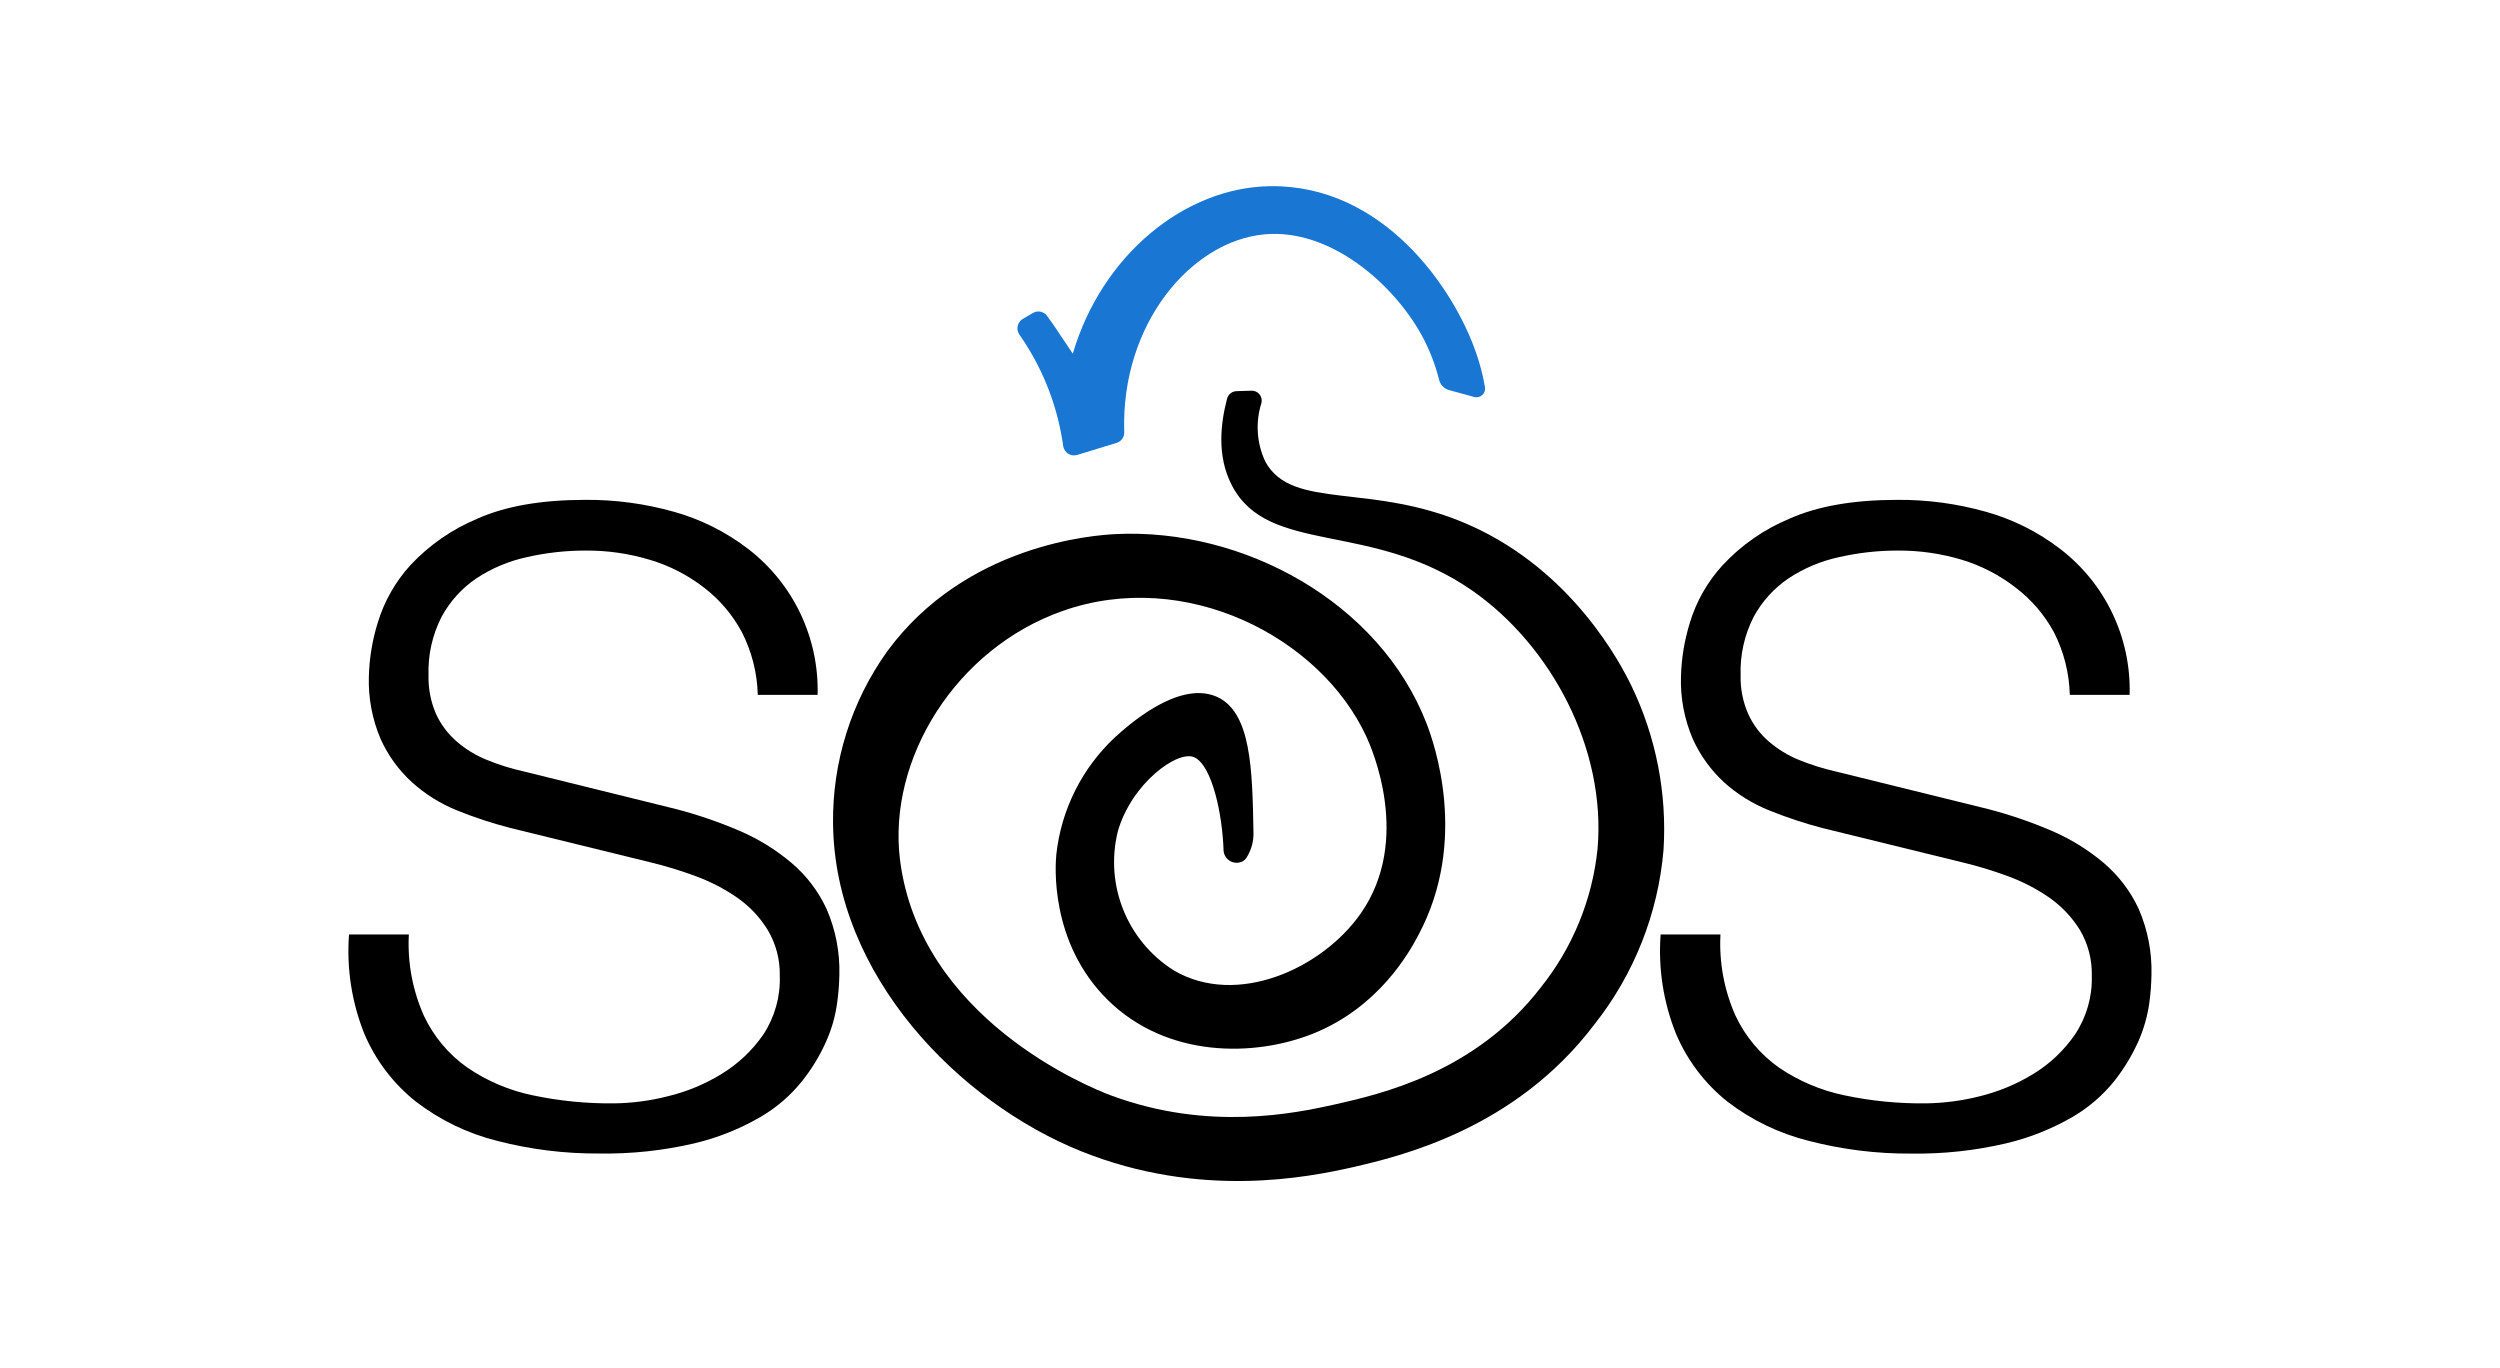
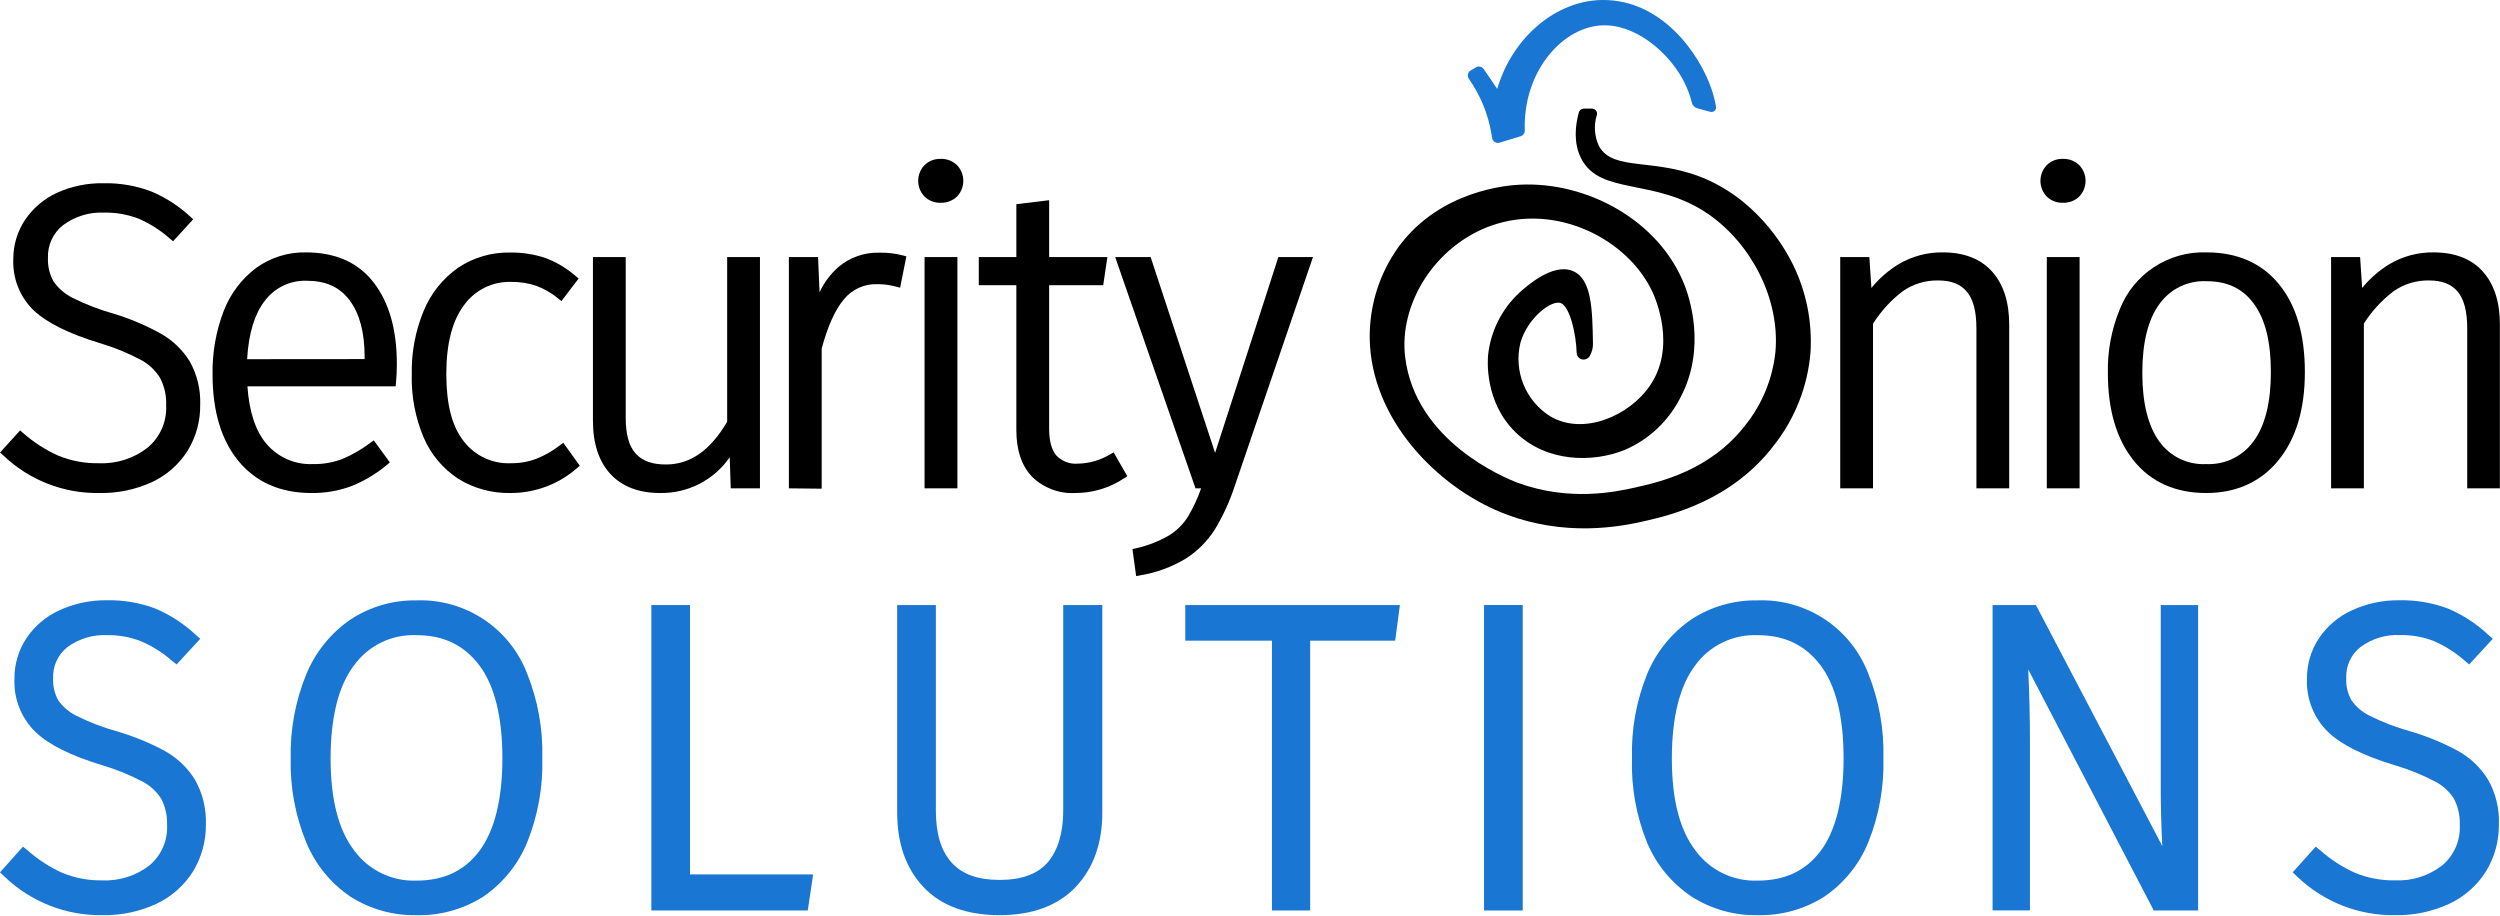
- <svg xmlns="http://www.w3.org/2000/svg" viewBox="0 0 312.59 171">
+ <svg xmlns="http://www.w3.org/2000/svg" viewBox="0 0 497.86 182.25">
  <defs>
-     <style>.cls-1{fill:#000;}.cls-2{fill:#1976d2;}</style>
+     <style>.cls-1{fill:#1976d2;}</style>
  </defs>
  <g id="Layer_1" data-name="Layer 1">
    <g id="Onion">
-       <path id="Flesh" class="cls-1" d="M155.46,107.65A1.62,1.62,0,0,0,156,107a5.55,5.55,0,0,0,.73-2.82c-.14-8-.27-15.23-4.68-17.1-4.8-2-11.1,3.71-12.67,5.14a23.53,23.53,0,0,0-7.3,14.6c-.12,1.19-.9,11,6.45,18.23s18.28,7.16,25.7,4.17c8.19-3.31,12-10.15,13.15-12.36,6.28-11.8,1.91-24,1-26.38C172.49,75.26,155.43,66,139.5,66.78c-2.56.13-18.71,1.2-28.58,14.68a36.27,36.27,0,0,0-6.76,21.48c.18,19.09,15.83,34.9,31,41,14.92,6,28.39,3.26,34,2,5.81-1.35,20.24-4.7,30.18-17.83A40.72,40.72,0,0,0,208,106.27a41.21,41.21,0,0,0-4-20.49c-1.32-2.72-7.29-14.3-20.11-20.06-12.31-5.53-22.28-1.79-25.68-8a10.07,10.07,0,0,1-.48-7.35,1.24,1.24,0,0,0-1.25-1.52l-1.88.06a1.25,1.25,0,0,0-1.17.94c-.79,3-1.33,7.14.6,10.84,4.57,8.8,17.46,4.35,30.09,13.18,9.81,6.85,16.73,19.74,15.63,32.28a33.16,33.16,0,0,1-7.1,17.32c-8.22,10.68-20.1,13.35-25.81,14.64C162,139.18,151.19,141.5,139,137c-3.14-1.15-24-9.8-26.47-29.51-1.55-12.61,7-26.39,20.31-31.09,15.39-5.44,32.25,3.26,38,15.69.68,1.47,5.73,12.93-.7,22.13-4.79,6.86-15.46,11.77-23.38,7.11a16,16,0,0,1-7-17.34c1.68-6,7.54-10.32,9.62-9.28,2.23,1.12,3.48,7.27,3.61,11.65A1.64,1.64,0,0,0,155.46,107.65Z" />
-       <path id="Stem" class="cls-2" d="M139.63,55.37l-4.93,1.51a1.37,1.37,0,0,1-1.76-1.1l-.13-.85a31.93,31.93,0,0,0-5.36-13.11,1.37,1.37,0,0,1,.43-1.94l1.26-.74a1.35,1.35,0,0,1,1.8.38c.48.68,1,1.38,1.45,2.1l1.75,2.6c3.63-12.34,14-20.8,24.68-20.94,14.05-.19,22.91,12.62,25.75,20.85a26.57,26.57,0,0,1,1.11,4.3,1.08,1.08,0,0,1-1.34,1.21l-3.14-.86a1.79,1.79,0,0,1-1.26-1.28,23.44,23.44,0,0,0-2.23-5.68c-3.58-6.43-11.44-13.26-19.58-12.52-9.16.82-18,11.18-17.56,24.73A1.34,1.34,0,0,1,139.63,55.37Z" />
+       <path id="Flesh" d="M316.18,71.34a1.27,1.27,0,0,0,.44-.51,4.74,4.74,0,0,0,.61-2.39c-.12-6.79-.22-12.88-4-14.46-4-1.72-9.38,3.14-10.7,4.35a19.82,19.82,0,0,0-6.18,12.34c-.1,1-.76,9.34,5.46,15.41s15.45,6.06,21.72,3.53a22.25,22.25,0,0,0,11.12-10.45c5.31-10,1.62-20.31.85-22.3-5-12.9-19.38-20.75-32.85-20.08-2.17.11-15.82,1-24.16,12.42a30.55,30.55,0,0,0-5.72,18.16C273,83.5,286.19,96.87,299,102.06c12.62,5.1,24,2.76,28.79,1.65s17.12-4,25.52-15.08a34.47,34.47,0,0,0,7.24-18.46,34.85,34.85,0,0,0-3.41-17.32c-1.12-2.3-6.17-12.09-17-17-10.42-4.68-18.85-1.52-21.72-6.77a8.56,8.56,0,0,1-.41-6.21A1,1,0,0,0,317,21.63l-1.6,0a1.05,1.05,0,0,0-1,.8c-.67,2.51-1.12,6,.5,9.17,3.87,7.44,14.77,3.67,25.45,11.14,8.3,5.79,14.14,16.69,13.22,27.29a28,28,0,0,1-6,14.65c-6.95,9-17,11.29-21.82,12.38-4,.9-13.19,2.87-23.54-.93-2.65-1-20.33-8.29-22.38-25C278.53,60.55,285.77,48.9,297,44.93c13-4.6,27.26,2.75,32.1,13.26.57,1.25,4.84,10.93-.6,18.72-4,5.79-13.07,9.94-19.77,6a13.5,13.5,0,0,1-5.94-14.67c1.42-5,6.37-8.72,8.13-7.84s2.95,6.14,3.06,9.85A1.38,1.38,0,0,0,316.18,71.34Z" />
+       <path id="Stem" class="cls-1" d="M302.8,27.14l-4.17,1.27a1.15,1.15,0,0,1-1.48-.93l-.12-.72a26.93,26.93,0,0,0-4.53-11.09,1.15,1.15,0,0,1,.37-1.63l1.06-.63a1.15,1.15,0,0,1,1.52.32c.41.58.82,1.17,1.23,1.78l1.48,2.2C301.23,7.27,310,.12,319,0,330.9-.16,338.4,10.67,340.8,17.63a23.37,23.37,0,0,1,.94,3.64.91.91,0,0,1-1.14,1L338,21.56a1.47,1.47,0,0,1-1.06-1.08,20,20,0,0,0-1.89-4.8c-3-5.44-9.68-11.21-16.55-10.59-7.75.7-15.23,9.46-14.85,20.91A1.16,1.16,0,0,1,302.8,27.14Z" />
    </g>
-     <path class="cls-1" d="M217,127a16.64,16.64,0,0,0,5.45,6.5,22.8,22.8,0,0,0,8.19,3.46,46.64,46.64,0,0,0,10.12,1,29,29,0,0,0,6.71-.87,23.59,23.59,0,0,0,6.77-2.81,17.13,17.13,0,0,0,5.22-4.95,12.58,12.58,0,0,0,2.09-7.32,10.76,10.76,0,0,0-1.48-5.72,13.82,13.82,0,0,0-3.85-4.07,23.25,23.25,0,0,0-5.23-2.69,48.72,48.72,0,0,0-5.61-1.7l-17.49-4.29a54.5,54.5,0,0,1-6.65-2.2,19,19,0,0,1-5.67-3.52,16.8,16.8,0,0,1-3.9-5.4,18.36,18.36,0,0,1-1.49-7.8,25,25,0,0,1,1.1-6.71,18.53,18.53,0,0,1,4.13-7.26,23.9,23.9,0,0,1,8.3-5.78Q229,62.5,237.24,62.5A39.71,39.71,0,0,1,248.35,64a27.31,27.31,0,0,1,9.24,4.63,22.18,22.18,0,0,1,8.69,18.25H258.8a18.25,18.25,0,0,0-2-7.86A17.53,17.53,0,0,0,252,73.45,20.84,20.84,0,0,0,245.33,70a27.26,27.26,0,0,0-8-1.16,32.83,32.83,0,0,0-7.42.83,18.48,18.48,0,0,0-6.27,2.64,13.72,13.72,0,0,0-4.35,4.78,15,15,0,0,0-1.65,7.37,11.28,11.28,0,0,0,.94,4.79,10,10,0,0,0,2.58,3.46,13.64,13.64,0,0,0,3.8,2.32,30,30,0,0,0,4.56,1.43l19.14,4.72a56.37,56.37,0,0,1,7.87,2.7,26,26,0,0,1,6.49,4,16.78,16.78,0,0,1,4.4,5.78,19.39,19.39,0,0,1,1.59,8.25,30.14,30.14,0,0,1-.27,3.51,18.27,18.27,0,0,1-1.32,4.68,23.68,23.68,0,0,1-3,5,19,19,0,0,1-5.28,4.56,30.5,30.5,0,0,1-8.31,3.3A48.67,48.67,0,0,1,239,144.24a49.64,49.64,0,0,1-12.87-1.6A27.67,27.67,0,0,1,216,137.75a21.61,21.61,0,0,1-6.43-8.47,27.7,27.7,0,0,1-1.93-12.44h7.48A22.12,22.12,0,0,0,217,127Z" />
-     <path class="cls-1" d="M53,127a16.51,16.51,0,0,0,5.44,6.49,22.62,22.62,0,0,0,8.2,3.47,46.58,46.58,0,0,0,10.12,1,28.47,28.47,0,0,0,6.71-.88,23.23,23.23,0,0,0,6.76-2.8,17.27,17.27,0,0,0,5.23-4.95A12.58,12.58,0,0,0,97.5,122,10.74,10.74,0,0,0,96,116.29a13.57,13.57,0,0,0-3.85-4.07,23.18,23.18,0,0,0-5.22-2.69,50.89,50.89,0,0,0-5.61-1.71l-17.49-4.29a53.47,53.47,0,0,1-6.66-2.19,19.08,19.08,0,0,1-5.66-3.53,16.52,16.52,0,0,1-3.91-5.39,18.42,18.42,0,0,1-1.48-7.81,24.72,24.72,0,0,1,1.1-6.71,18.77,18.77,0,0,1,4.12-7.26,24.16,24.16,0,0,1,8.31-5.77q5.28-2.37,13.53-2.37A39.76,39.76,0,0,1,84.3,64a27.31,27.31,0,0,1,9.24,4.63,22.26,22.26,0,0,1,8.69,18.25H94.75a18.26,18.26,0,0,0-2-7.86A17.41,17.41,0,0,0,88,73.45,20.73,20.73,0,0,0,81.27,70a27.19,27.19,0,0,0-8-1.16,33,33,0,0,0-7.43.83,18.65,18.65,0,0,0-6.27,2.64,13.7,13.7,0,0,0-4.34,4.78,15,15,0,0,0-1.65,7.37,11.43,11.43,0,0,0,.93,4.79,10.13,10.13,0,0,0,2.59,3.46,13.32,13.32,0,0,0,3.79,2.31,28,28,0,0,0,4.57,1.43l19.14,4.73a56.23,56.23,0,0,1,7.86,2.7,25.78,25.78,0,0,1,6.49,4,16.72,16.72,0,0,1,4.4,5.77,19.3,19.3,0,0,1,1.6,8.25,28.55,28.55,0,0,1-.28,3.52,17.5,17.5,0,0,1-1.32,4.68,22.58,22.58,0,0,1-3,5,18.63,18.63,0,0,1-5.28,4.57,30.3,30.3,0,0,1-8.3,3.3A48.71,48.71,0,0,1,75,144.23a49.65,49.65,0,0,1-12.87-1.59A27.61,27.61,0,0,1,52,137.74a21.58,21.58,0,0,1-6.44-8.47,27.8,27.8,0,0,1-1.92-12.43h7.48A22.12,22.12,0,0,0,53,127Z" />
+     <path d="M393.59,97.25V65.34c0-3.36-.65-5.81-1.94-7.3s-3.12-2.19-5.68-2.19A11.92,11.92,0,0,0,378.91,58,24.7,24.7,0,0,0,373,64.47V97.25h-6.53V51.19h5.8l.41,6.16a21.11,21.11,0,0,1,5.4-4.73,16.87,16.87,0,0,1,8.83-2.36c4.24,0,7.54,1.29,9.81,3.83s3.4,6.08,3.4,10.57V97.25Z" />
+     <path d="M407.61,97.25V51.19h6.53V97.25Zm3.18-56.87a4.36,4.36,0,0,1-3.2-1.25,4.51,4.51,0,0,1,0-6.23,4.33,4.33,0,0,1,3.2-1.26,4.45,4.45,0,0,1,3.29,1.26,4.51,4.51,0,0,1,0,6.23A4.49,4.49,0,0,1,410.79,40.38Z" />
+     <path d="M439.35,98.18c-6.12,0-11-2.17-14.44-6.46s-5.14-10.11-5.14-17.46a31.53,31.53,0,0,1,2.36-12.64,17.89,17.89,0,0,1,17.3-11.36c6.12,0,11,2.14,14.44,6.37S459,66.68,459,74.09s-1.76,13.26-5.24,17.55S445.41,98.18,439.35,98.18ZM439.43,56a10.89,10.89,0,0,0-9.38,4.52c-2.27,3.08-3.42,7.69-3.42,13.72S427.77,84.82,430,87.9a10.78,10.78,0,0,0,9.34,4.52,11,11,0,0,0,9.43-4.53c2.29-3.07,3.46-7.72,3.46-13.8s-1.14-10.54-3.38-13.59S443.56,56,439.43,56Z" />
+     <path d="M491.33,97.25V65.34c0-3.36-.65-5.81-1.93-7.3s-3.12-2.19-5.68-2.19A11.92,11.92,0,0,0,476.66,58a24.87,24.87,0,0,0-5.91,6.43V97.25h-6.53V51.19H470l.41,6.16a21.11,21.11,0,0,1,5.4-4.73,16.86,16.86,0,0,1,8.82-2.36c4.25,0,7.55,1.29,9.82,3.83s3.39,6.08,3.39,10.57V97.25Z" />
+     <path d="M19.77,98.18A27,27,0,0,1,.61,90.65L0,90.12,4,85.72l.6.51a27.81,27.81,0,0,0,7,4.51,20.42,20.42,0,0,0,8.1,1.51,14.74,14.74,0,0,0,9.73-3.13,10.32,10.32,0,0,0,3.66-8.4,10.82,10.82,0,0,0-1.21-5.46,10.15,10.15,0,0,0-3.95-3.66,44.29,44.29,0,0,0-8.13-3.29c-6-1.84-10.43-4-13.06-6.47A13.44,13.44,0,0,1,2.65,51.57,13.94,13.94,0,0,1,5,43.77a15.49,15.49,0,0,1,6.36-5.38,21.53,21.53,0,0,1,9.23-1.9,25.39,25.39,0,0,1,9.52,1.63,26.49,26.49,0,0,1,7.76,5l.6.55-4,4.38-.59-.49a23.34,23.34,0,0,0-6.24-4,18.1,18.1,0,0,0-6.84-1.22,12.78,12.78,0,0,0-8.25,2.5,7.94,7.94,0,0,0-3,6.56,8.76,8.76,0,0,0,1.11,4.64,10,10,0,0,0,3.83,3.29,45.39,45.39,0,0,0,8.09,3.12A48.09,48.09,0,0,1,32,66.43,15.91,15.91,0,0,1,37.8,72a16.41,16.41,0,0,1,2.07,8.57,17.1,17.1,0,0,1-2.5,9.18A16.83,16.83,0,0,1,30.28,96,24,24,0,0,1,19.77,98.18Z" />
+     <path d="M62,98.18c-6.12,0-11-2.13-14.47-6.32s-5.2-10-5.2-17.26a33.68,33.68,0,0,1,2.22-12.67,19.52,19.52,0,0,1,6.48-8.59,16.4,16.4,0,0,1,9.86-3.08c5.9,0,10.46,2,13.56,6.05s4.58,9.42,4.58,16.25c0,1.26-.06,2.49-.17,3.65l-.07.72H49.27c.36,5.15,1.66,9,3.87,11.55a11.48,11.48,0,0,0,9.13,3.94,15.86,15.86,0,0,0,5.87-1,26.36,26.36,0,0,0,5.65-3.26l.64-.47,3.21,4.4-.58.48a26.38,26.38,0,0,1-7,4.21A21.93,21.93,0,0,1,62,98.18ZM72.61,71.51V71c0-4.79-1-8.56-3-11.21s-4.73-3.88-8.58-3.88a10,10,0,0,0-8.3,4c-2,2.55-3.22,6.45-3.52,11.62Z" />
+     <path d="M101.63,98.18a19,19,0,0,1-10.38-2.84,18.59,18.59,0,0,1-6.88-8.21A30.41,30.41,0,0,1,82,74.52a31.46,31.46,0,0,1,2.4-12.69,19.66,19.66,0,0,1,6.87-8.54,18,18,0,0,1,10.31-3,21.2,21.2,0,0,1,7.07,1.1,19.68,19.68,0,0,1,6,3.59l.58.49-3.43,4.49-.64-.52a15.12,15.12,0,0,0-4.31-2.5,14.89,14.89,0,0,0-5-.8,11.13,11.13,0,0,0-9.4,4.57c-2.37,3.1-3.57,7.73-3.57,13.75S90,84.92,92.35,87.87a11.2,11.2,0,0,0,9.36,4.38,14,14,0,0,0,5.11-.89,19.33,19.33,0,0,0,4.69-2.69l.66-.5,3.29,4.58-.56.48A20,20,0,0,1,101.63,98.18Z" />
+     <path d="M131.46,98.18c-4.24,0-7.57-1.27-9.89-3.78s-3.49-6.07-3.49-10.62V51.19h6.53V83.27c0,3.24.66,5.62,2,7.08s3.29,2.15,6,2.15c4.84,0,8.83-2.78,12.2-8.51V51.19h6.53V97.25h-5.82l-.2-6.19A16.51,16.51,0,0,1,131.46,98.18Z" />
+     <path d="M157.1,97.25V51.19h5.81l.3,7a15.63,15.63,0,0,1,3.73-5,12.14,12.14,0,0,1,8.21-2.87,17.13,17.13,0,0,1,4.64.54l.71.2-1.25,6.24-.82-.23a14.11,14.11,0,0,0-3.7-.48,8.23,8.23,0,0,0-6.66,3c-1.75,2.07-3.24,5.38-4.44,9.83v27.9Z" />
+     <path d="M184.12,97.25V51.19h6.54V97.25Zm3.18-56.87a4.37,4.37,0,0,1-3.2-1.25,4.51,4.51,0,0,1,0-6.23,4.34,4.34,0,0,1,3.2-1.26,4.44,4.44,0,0,1,3.29,1.26,4.51,4.51,0,0,1,0,6.23A4.47,4.47,0,0,1,187.3,40.38Z" />
+     <path d="M214.08,98.18a11.37,11.37,0,0,1-8.57-3.26c-2.06-2.16-3.11-5.27-3.11-9.27V56.79h-7.48v-5.6h7.48V40.66l6.53-.79V51.19h11.6l-.83,5.6H208.93V85.4c0,2.4.48,4.18,1.43,5.3a5.26,5.26,0,0,0,4.31,1.63,12.81,12.81,0,0,0,6.41-1.85l.69-.4,2.73,4.75-.63.41A17.48,17.48,0,0,1,214.08,98.18Z" />
+     <path d="M225.52,109.36l.69-.17a23.14,23.14,0,0,0,6.69-2.62,11.86,11.86,0,0,0,3.74-3.79,31.49,31.49,0,0,0,2.56-5.53h-1.12l-16-46.06h7.06l12.84,39,12.6-39h6.89L245.86,96.87a41.47,41.47,0,0,1-4,8.68,18.86,18.86,0,0,1-5.77,5.72,25.53,25.53,0,0,1-9,3.3l-.83.16Z" />
+     <path class="cls-1" d="M20.43,182.25A27.52,27.52,0,0,1,.92,174.59L0,173.72l4.58-5.12,1,.82a27.25,27.25,0,0,0,6.89,4.43,20,20,0,0,0,7.9,1.47,14.26,14.26,0,0,0,9.41-3,9.82,9.82,0,0,0,3.49-8,10.49,10.49,0,0,0-1.15-5.22,9.65,9.65,0,0,0-3.76-3.46,43.62,43.62,0,0,0-8-3.25c-6.19-1.89-10.52-4-13.25-6.58a13.93,13.93,0,0,1-4.23-10.64,14.34,14.34,0,0,1,2.38-8.07,15.71,15.71,0,0,1,6.56-5.56,21.91,21.91,0,0,1,9.44-2,26,26,0,0,1,9.71,1.66,27.32,27.32,0,0,1,7.91,5.13l1,.88-4.71,5.11-1-.8A23.29,23.29,0,0,0,28,127.67a17.69,17.69,0,0,0-6.65-1.18,12.32,12.32,0,0,0-7.94,2.39,7.47,7.47,0,0,0-2.83,6.17,8.22,8.22,0,0,0,1,4.37,9.45,9.45,0,0,0,3.64,3.12,44,44,0,0,0,8,3.08,49,49,0,0,1,9.62,3.94,16.43,16.43,0,0,1,6,5.73A16.88,16.88,0,0,1,41,164.12a17.65,17.65,0,0,1-2.57,9.44,17.37,17.37,0,0,1-7.3,6.44A24.46,24.46,0,0,1,20.43,182.25Z" />
+     <path class="cls-1" d="M82.9,182.25a23.63,23.63,0,0,1-13.12-3.69A24.21,24.21,0,0,1,61,167.79,41.36,41.36,0,0,1,57.89,151,41.76,41.76,0,0,1,61,134.27a24.55,24.55,0,0,1,8.85-10.93,23.27,23.27,0,0,1,13.08-3.78,22.74,22.74,0,0,1,22,14.46A42.38,42.38,0,0,1,108,151a41.94,41.94,0,0,1-3,16.71,24.16,24.16,0,0,1-8.76,10.85A23.74,23.74,0,0,1,82.9,182.25Zm0-55.76a14.58,14.58,0,0,0-12.39,6c-3.1,4.08-4.67,10.32-4.67,18.55s1.58,14.28,4.7,18.33a14.67,14.67,0,0,0,12.36,6c5.46,0,9.57-1.93,12.56-5.9s4.59-10.25,4.59-18.47-1.56-14.53-4.63-18.55S88.3,126.49,82.9,126.49Z" />
+     <polygon class="cls-1" points="129.71 181.32 129.71 120.49 137.41 120.49 137.41 174.13 161.93 174.13 160.86 181.32 129.71 181.32" />
+     <path class="cls-1" d="M199.09,182.25c-6.57,0-11.68-1.88-15.18-5.59s-5.24-8.68-5.24-14.83V120.49h7.7V161.4c0,4.53,1,8,3.12,10.36s5.26,3.47,9.6,3.47,7.56-1.18,9.56-3.5,3.09-5.86,3.09-10.33V120.49h7.78v41.34c0,6.09-1.78,11.07-5.28,14.78S205.61,182.25,199.09,182.25Z" />
+     <polygon class="cls-1" points="253.3 181.32 253.3 127.59 236.04 127.59 236.04 120.49 278.78 120.49 277.84 127.59 260.91 127.59 260.91 181.32 253.3 181.32" />
+     <rect class="cls-1" x="295.54" y="120.49" width="7.7" height="60.83" />
+     <path class="cls-1" d="M350,182.25a23.63,23.63,0,0,1-13.12-3.69A24.21,24.21,0,0,1,328,167.79,41.35,41.35,0,0,1,325,151,41.75,41.75,0,0,1,328,134.27a24.53,24.53,0,0,1,8.84-10.93A23.3,23.3,0,0,1,350,119.56,22.71,22.71,0,0,1,372,134,42.21,42.21,0,0,1,375.07,151a41.94,41.94,0,0,1-3,16.71,24.11,24.11,0,0,1-8.77,10.85A23.71,23.71,0,0,1,350,182.25Zm0-55.76a14.61,14.61,0,0,0-12.4,6c-3.09,4.08-4.66,10.32-4.66,18.55s1.58,14.28,4.7,18.33a14.66,14.66,0,0,0,12.36,6c5.46,0,9.56-1.93,12.56-5.9s4.58-10.25,4.58-18.47-1.55-14.53-4.62-18.55S355.37,126.49,350,126.49Z" />
+     <path class="cls-1" d="M428.91,181.32l-25-48c.23,4.91.34,9.65.34,14.12v33.86h-7.44V120.49h8.63l25.17,48c-.21-4.14-.31-7.92-.31-11.29V120.49h7.44v60.83Z" />
+     <path class="cls-1" d="M477,182.25a27.54,27.54,0,0,1-19.51-7.66l-.91-.87,4.58-5.12,1,.82a27.12,27.12,0,0,0,6.9,4.43,20,20,0,0,0,7.9,1.47,14.28,14.28,0,0,0,9.41-3,9.84,9.84,0,0,0,3.48-8,10.49,10.49,0,0,0-1.14-5.22,9.79,9.79,0,0,0-3.76-3.46,43.77,43.77,0,0,0-8.05-3.25c-6.18-1.89-10.52-4-13.24-6.58a13.94,13.94,0,0,1-4.24-10.64,14.27,14.27,0,0,1,2.39-8.07,15.71,15.71,0,0,1,6.56-5.56,21.88,21.88,0,0,1,9.44-2,26,26,0,0,1,9.71,1.66,27.32,27.32,0,0,1,7.91,5.13l1,.88-4.71,5.11-.95-.8a23.46,23.46,0,0,0-6.11-3.87,17.72,17.72,0,0,0-6.65-1.18,12.28,12.28,0,0,0-7.94,2.39,7.45,7.45,0,0,0-2.83,6.17,8.22,8.22,0,0,0,1,4.37,9.41,9.41,0,0,0,3.63,3.12,44,44,0,0,0,8,3.08,49,49,0,0,1,9.62,3.94,16.35,16.35,0,0,1,6,5.73,16.79,16.79,0,0,1,2.15,8.83,17.57,17.57,0,0,1-2.58,9.44,17.28,17.28,0,0,1-7.29,6.44A24.53,24.53,0,0,1,477,182.25Z" />
  </g>
</svg>
